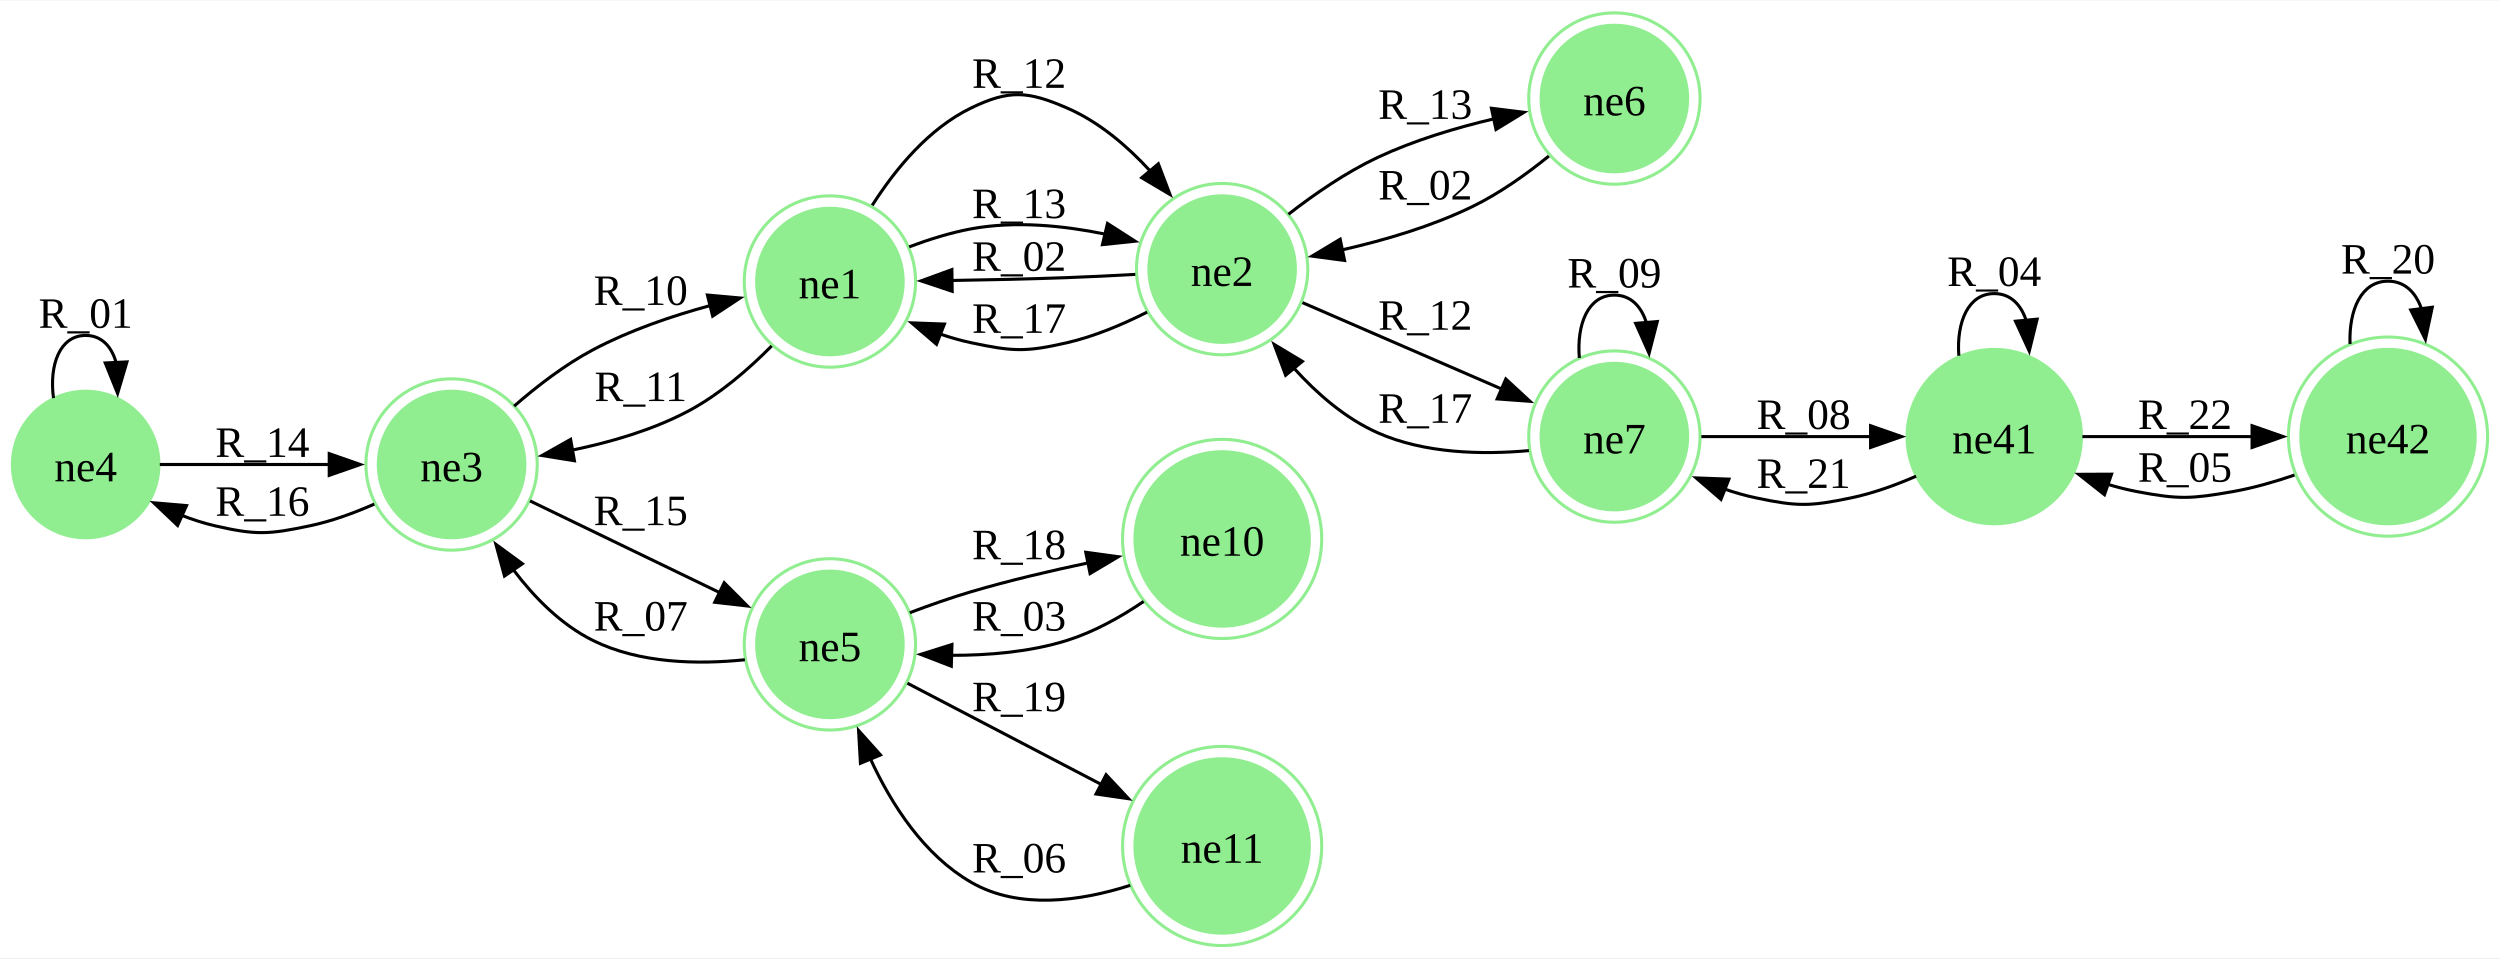
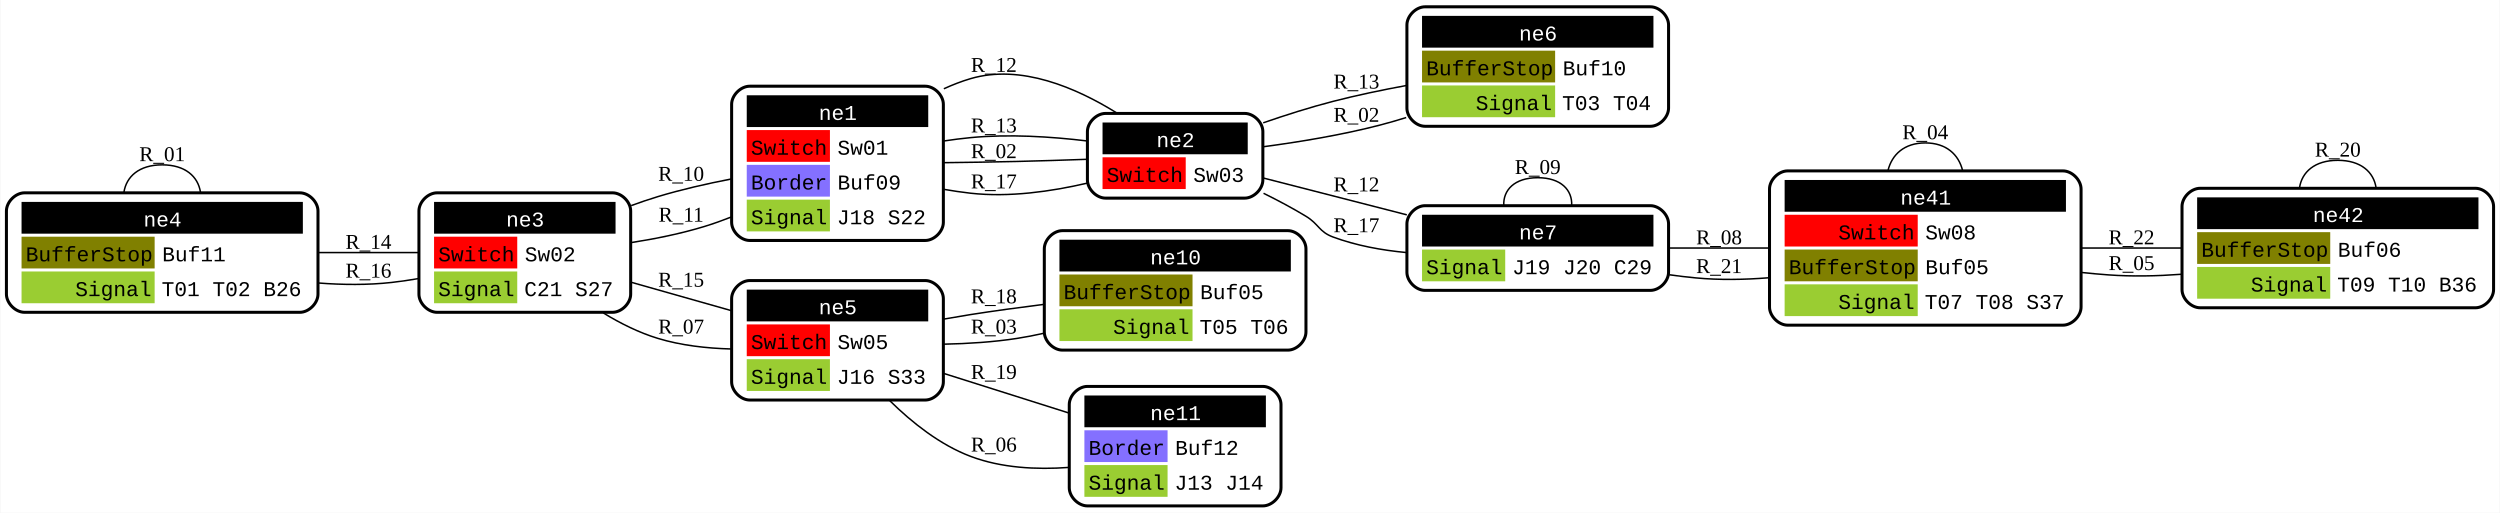
- <svg xmlns="http://www.w3.org/2000/svg" width="806pt" height="309pt" viewBox="0.00 0.00 806.11 308.73">
-   <g id="graph0" class="graph" transform="scale(1 1) rotate(0) translate(4 304.73)">
-     <polygon fill="white" stroke="none" points="-4,4 -4,-304.73 802.11,-304.73 802.11,4 -4,4" />
+ <svg xmlns="http://www.w3.org/2000/svg" width="1653pt" height="339pt" viewBox="0.00 0.00 1652.50 339.00">
+   <g id="graph0" class="graph" transform="scale(1 1) rotate(0) translate(4 335)">
+     <polygon fill="white" stroke="none" points="-4,4 -4,-335 1648.5,-335 1648.5,4 -4,4" />
    <g id="node1" class="node">
-       <ellipse fill="lightgreen" stroke="lightgreen" cx="23.62" cy="-155.11" rx="23.62" ry="23.62" />
-       <text text-anchor="middle" x="23.62" y="-149.69" font-family="Times New Roman,serif" font-size="14.00">ne4</text>
+       <path fill="white" stroke="black" stroke-width="2" d="M12,-128.5C12,-128.5 194,-128.5 194,-128.5 200,-128.5 206,-134.5 206,-140.5 206,-140.5 206,-195.5 206,-195.5 206,-201.5 200,-207.5 194,-207.5 194,-207.5 12,-207.5 12,-207.5 6,-207.5 0,-201.5 0,-195.5 0,-195.5 0,-140.5 0,-140.5 0,-134.5 6,-128.5 12,-128.5" />
+       <polygon fill="white" stroke="none" points="8,-132.5 8,-203.5 198,-203.5 198,-132.5 8,-132.5" />
+       <polygon fill="black" stroke="none" points="10,-180.5 10,-201.5 196,-201.5 196,-180.5 10,-180.5" />
+       <text text-anchor="start" x="90.62" y="-185.2" font-family="Courier New" font-size="14.00" fill="white">ne4</text>
+       <polygon fill="olive" stroke="none" points="10,-157.5 10,-178.5 98,-178.5 98,-157.5 10,-157.5" />
+       <text text-anchor="start" x="12.75" y="-162.2" font-family="Courier New" font-size="14.00">BufferStop</text>
+       <text text-anchor="start" x="103" y="-162.2" font-family="Courier New" font-size="14.00">Buf11</text>
+       <polygon fill="yellowgreen" stroke="none" points="10,-134.5 10,-155.5 98,-155.5 98,-134.5 10,-134.5" />
+       <text text-anchor="start" x="45.5" y="-139.2" font-family="Courier New" font-size="14.00">Signal</text>
+       <text text-anchor="start" x="102.62" y="-139.2" font-family="Courier New" font-size="14.00">T01 T02 B26</text>
    </g>
    <g id="edge1" class="edge">
-       <path fill="none" stroke="black" d="M13.25,-176.52C11.81,-187.2 15.27,-196.73 23.62,-196.73 28.71,-196.73 31.98,-193.19 33.43,-188.01" />
-       <polygon fill="black" stroke="black" points="36.93,-188.19 33.92,-178.04 29.94,-187.85 36.93,-188.19" />
-       <text text-anchor="middle" x="23.62" y="-199.18" font-family="Times New Roman,serif" font-size="14.00">R_01</text>
+       <path fill="none" stroke="black" d="M77.69,-207.85C79.25,-218.2 87.68,-226 103,-226 118.32,-226 126.75,-218.2 128.31,-207.85" />
+       <text text-anchor="middle" x="103" y="-228.45" font-family="Times New Roman,serif" font-size="14.00">R_01</text>
    </g>
    <g id="node10" class="node">
-       <ellipse fill="lightgreen" stroke="lightgreen" cx="141.61" cy="-155.11" rx="23.62" ry="23.62" />
-       <ellipse fill="none" stroke="lightgreen" cx="141.61" cy="-155.11" rx="27.62" ry="27.62" />
-       <text text-anchor="middle" x="141.61" y="-149.69" font-family="Times New Roman,serif" font-size="14.00">ne3</text>
+       <path fill="white" stroke="black" stroke-width="2" d="M284.75,-128.5C284.75,-128.5 400.75,-128.5 400.75,-128.5 406.75,-128.5 412.75,-134.5 412.75,-140.5 412.75,-140.5 412.75,-195.5 412.75,-195.5 412.75,-201.5 406.75,-207.5 400.75,-207.5 400.75,-207.5 284.75,-207.5 284.75,-207.5 278.75,-207.5 272.75,-201.5 272.75,-195.5 272.75,-195.5 272.75,-140.5 272.75,-140.5 272.75,-134.5 278.75,-128.5 284.75,-128.5" />
+       <polygon fill="white" stroke="none" points="280.75,-132.5 280.75,-203.5 404.75,-203.5 404.75,-132.5 280.75,-132.5" />
+       <polygon fill="black" stroke="none" points="282.75,-180.5 282.75,-201.5 402.75,-201.5 402.75,-180.5 282.75,-180.5" />
+       <text text-anchor="start" x="330.38" y="-185.2" font-family="Courier New" font-size="14.00" fill="white">ne3</text>
+       <polygon fill="red" stroke="none" points="282.75,-157.5 282.75,-178.5 337.75,-178.5 337.75,-157.5 282.75,-157.5" />
+       <text text-anchor="start" x="285.5" y="-162.2" font-family="Courier New" font-size="14.00">Switch</text>
+       <text text-anchor="start" x="342.75" y="-162.2" font-family="Courier New" font-size="14.00">Sw02</text>
+       <polygon fill="yellowgreen" stroke="none" points="282.75,-134.5 282.75,-155.5 337.75,-155.5 337.75,-134.5 282.75,-134.5" />
+       <text text-anchor="start" x="285.5" y="-139.2" font-family="Courier New" font-size="14.00">Signal</text>
+       <text text-anchor="start" x="342.38" y="-139.2" font-family="Courier New" font-size="14.00">C21 S27</text>
    </g>
    <g id="edge17" class="edge">
-       <path fill="none" stroke="black" d="M47.53,-155.11C63.13,-155.11 84.15,-155.11 102.27,-155.11" />
-       <polygon fill="black" stroke="black" points="102.16,-158.61 112.16,-155.11 102.16,-151.61 102.16,-158.61" />
-       <text text-anchor="middle" x="80.61" y="-157.56" font-family="Times New Roman,serif" font-size="14.00">R_14</text>
+       <path fill="none" stroke="black" d="M206.21,-168C228.61,-168 251.82,-168 272.56,-168" />
+       <text text-anchor="middle" x="239.38" y="-170.45" font-family="Times New Roman,serif" font-size="14.00">R_14</text>
    </g>
    <g id="node2" class="node">
-       <ellipse fill="lightgreen" stroke="lightgreen" cx="516.55" cy="-273.11" rx="23.62" ry="23.62" />
-       <ellipse fill="none" stroke="lightgreen" cx="516.55" cy="-273.11" rx="27.62" ry="27.62" />
-       <text text-anchor="middle" x="516.55" y="-267.69" font-family="Times New Roman,serif" font-size="14.00">ne6</text>
+       <path fill="white" stroke="black" stroke-width="2" d="M938,-251.5C938,-251.5 1087,-251.5 1087,-251.5 1093,-251.5 1099,-257.5 1099,-263.5 1099,-263.5 1099,-318.5 1099,-318.5 1099,-324.5 1093,-330.5 1087,-330.5 1087,-330.5 938,-330.5 938,-330.5 932,-330.5 926,-324.5 926,-318.5 926,-318.5 926,-263.5 926,-263.5 926,-257.5 932,-251.5 938,-251.5" />
+       <polygon fill="white" stroke="none" points="934,-255.5 934,-326.5 1091,-326.5 1091,-255.5 934,-255.5" />
+       <polygon fill="black" stroke="none" points="936,-303.5 936,-324.5 1089,-324.5 1089,-303.5 936,-303.5" />
+       <text text-anchor="start" x="1000.12" y="-308.2" font-family="Courier New" font-size="14.00" fill="white">ne6</text>
+       <polygon fill="olive" stroke="none" points="936,-280.5 936,-301.5 1024,-301.5 1024,-280.5 936,-280.5" />
+       <text text-anchor="start" x="938.75" y="-285.2" font-family="Courier New" font-size="14.00">BufferStop</text>
+       <text text-anchor="start" x="1029" y="-285.2" font-family="Courier New" font-size="14.00">Buf10</text>
+       <polygon fill="yellowgreen" stroke="none" points="936,-257.5 936,-278.5 1024,-278.5 1024,-257.5 936,-257.5" />
+       <text text-anchor="start" x="971.5" y="-262.2" font-family="Courier New" font-size="14.00">Signal</text>
+       <text text-anchor="start" x="1028.62" y="-262.2" font-family="Courier New" font-size="14.00">T03 T04</text>
    </g>
    <g id="node3" class="node">
-       <ellipse fill="lightgreen" stroke="lightgreen" cx="390.07" cy="-218.11" rx="23.62" ry="23.62" />
-       <ellipse fill="none" stroke="lightgreen" cx="390.07" cy="-218.11" rx="27.62" ry="27.62" />
-       <text text-anchor="middle" x="390.07" y="-212.69" font-family="Times New Roman,serif" font-size="14.00">ne2</text>
+       <path fill="white" stroke="black" stroke-width="2" d="M726.75,-204C726.75,-204 818.75,-204 818.75,-204 824.75,-204 830.75,-210 830.75,-216 830.75,-216 830.75,-248 830.75,-248 830.75,-254 824.75,-260 818.75,-260 818.75,-260 726.75,-260 726.75,-260 720.75,-260 714.75,-254 714.75,-248 714.75,-248 714.75,-216 714.75,-216 714.75,-210 720.75,-204 726.75,-204" />
+       <polygon fill="white" stroke="none" points="722.75,-208 722.75,-256 822.75,-256 822.75,-208 722.75,-208" />
+       <polygon fill="black" stroke="none" points="724.75,-233 724.75,-254 820.75,-254 820.75,-233 724.75,-233" />
+       <text text-anchor="start" x="760.38" y="-237.7" font-family="Courier New" font-size="14.00" fill="white">ne2</text>
+       <polygon fill="red" stroke="none" points="724.75,-210 724.75,-231 779.75,-231 779.75,-210 724.75,-210" />
+       <text text-anchor="start" x="727.5" y="-214.7" font-family="Courier New" font-size="14.00">Switch</text>
+       <text text-anchor="start" x="784.75" y="-214.7" font-family="Courier New" font-size="14.00">Sw03</text>
    </g>
    <g id="edge2" class="edge">
-       <path fill="none" stroke="black" d="M495.42,-254.57C488.14,-248.67 479.58,-242.59 470.93,-238.36 457.79,-231.93 442.39,-227.4 428.64,-224.29" />
-       <polygon fill="black" stroke="black" points="429.55,-220.9 419.04,-222.3 428.13,-227.75 429.55,-220.9" />
-       <text text-anchor="middle" x="455.56" y="-240.56" font-family="Times New Roman,serif" font-size="14.00">R_02</text>
+       <path fill="none" stroke="black" d="M925.53,-257.28C919.64,-255.45 913.76,-253.74 908,-252.25 883.13,-245.79 855.1,-241.17 831.11,-237.98" />
+       <text text-anchor="middle" x="892.62" y="-254.45" font-family="Times New Roman,serif" font-size="14.00">R_02</text>
    </g>
    <g id="edge16" class="edge">
-       <path fill="none" stroke="black" d="M411.45,-235.79C419.88,-242.35 430.05,-249.34 440.18,-254.11 451.96,-259.65 465.57,-263.72 477.95,-266.63" />
-       <polygon fill="black" stroke="black" points="476.9,-269.98 487.41,-268.67 478.37,-263.14 476.9,-269.98" />
-       <text text-anchor="middle" x="455.56" y="-266.56" font-family="Times New Roman,serif" font-size="14.00">R_13</text>
+       <path fill="none" stroke="black" d="M830.99,-253.8C845.9,-258.95 862.05,-264.08 877.25,-268 892.82,-272.01 909.59,-275.52 925.83,-278.5" />
+       <text text-anchor="middle" x="892.62" y="-276.45" font-family="Times New Roman,serif" font-size="14.00">R_13</text>
    </g>
    <g id="node4" class="node">
-       <ellipse fill="lightgreen" stroke="lightgreen" cx="263.6" cy="-214.11" rx="23.62" ry="23.62" />
-       <ellipse fill="none" stroke="lightgreen" cx="263.6" cy="-214.11" rx="27.62" ry="27.62" />
-       <text text-anchor="middle" x="263.6" y="-208.69" font-family="Times New Roman,serif" font-size="14.00">ne1</text>
+       <path fill="white" stroke="black" stroke-width="2" d="M491.5,-176C491.5,-176 607.5,-176 607.5,-176 613.5,-176 619.5,-182 619.5,-188 619.5,-188 619.5,-266 619.5,-266 619.5,-272 613.5,-278 607.5,-278 607.5,-278 491.5,-278 491.5,-278 485.5,-278 479.5,-272 479.5,-266 479.5,-266 479.5,-188 479.5,-188 479.5,-182 485.5,-176 491.5,-176" />
+       <polygon fill="white" stroke="none" points="487.5,-180 487.5,-274 611.5,-274 611.5,-180 487.5,-180" />
+       <polygon fill="black" stroke="none" points="489.5,-251 489.5,-272 609.5,-272 609.5,-251 489.5,-251" />
+       <text text-anchor="start" x="537.12" y="-255.7" font-family="Courier New" font-size="14.00" fill="white">ne1</text>
+       <polygon fill="red" stroke="none" points="489.5,-228 489.5,-249 544.5,-249 544.5,-228 489.5,-228" />
+       <text text-anchor="start" x="492.25" y="-232.7" font-family="Courier New" font-size="14.00">Switch</text>
+       <text text-anchor="start" x="549.5" y="-232.7" font-family="Courier New" font-size="14.00">Sw01</text>
+       <polygon fill="#8470ff" stroke="none" points="489.5,-205 489.5,-226 544.5,-226 544.5,-205 489.5,-205" />
+       <text text-anchor="start" x="492.25" y="-209.7" font-family="Courier New" font-size="14.00">Border</text>
+       <text text-anchor="start" x="549.5" y="-209.7" font-family="Courier New" font-size="14.00">Buf09</text>
+       <polygon fill="yellowgreen" stroke="none" points="489.5,-182 489.5,-203 544.5,-203 544.5,-182 489.5,-182" />
+       <text text-anchor="start" x="492.25" y="-186.7" font-family="Courier New" font-size="14.00">Signal</text>
+       <text text-anchor="start" x="549.12" y="-186.7" font-family="Courier New" font-size="14.00">J18 S22</text>
    </g>
    <g id="edge3" class="edge">
-       <path fill="none" stroke="black" d="M362.07,-216.41C354.88,-216.01 347.13,-215.62 339.96,-215.36 327.9,-214.92 314.74,-214.64 302.85,-214.45" />
-       <polygon fill="black" stroke="black" points="303.02,-210.96 292.98,-214.32 302.93,-217.95 303.02,-210.96" />
-       <text text-anchor="middle" x="324.59" y="-217.56" font-family="Times New Roman,serif" font-size="14.00">R_02</text>
+       <path fill="none" stroke="black" d="M714.27,-229.66C699.29,-229.12 683.17,-228.6 668.25,-228.25 652.61,-227.88 635.81,-227.62 619.93,-227.44" />
+       <text text-anchor="middle" x="652.88" y="-230.45" font-family="Times New Roman,serif" font-size="14.00">R_02</text>
    </g>
    <g id="edge21" class="edge">
-       <path fill="none" stroke="black" d="M365.89,-204.25C357.95,-200.24 348.83,-196.39 339.96,-194.36 326.64,-191.31 322.59,-191.53 309.21,-194.36 305.84,-195.07 302.42,-196.06 299.04,-197.21" />
-       <polygon fill="black" stroke="black" points="297.97,-193.87 289.94,-200.78 300.52,-200.39 297.97,-193.87" />
-       <text text-anchor="middle" x="324.59" y="-197.56" font-family="Times New Roman,serif" font-size="14.00">R_17</text>
+       <path fill="none" stroke="black" d="M714.53,-213.89C690.8,-208.36 662.94,-204.4 637.5,-207.25 631.65,-207.91 625.62,-208.8 619.59,-209.85" />
+       <text text-anchor="middle" x="652.88" y="-210.45" font-family="Times New Roman,serif" font-size="14.00">R_17</text>
    </g>
    <g id="node11" class="node">
-       <ellipse fill="lightgreen" stroke="lightgreen" cx="516.55" cy="-164.11" rx="23.62" ry="23.62" />
-       <ellipse fill="none" stroke="lightgreen" cx="516.55" cy="-164.11" rx="27.62" ry="27.62" />
-       <text text-anchor="middle" x="516.55" y="-158.69" font-family="Times New Roman,serif" font-size="14.00">ne7</text>
+       <path fill="white" stroke="black" stroke-width="2" d="M938,-143C938,-143 1087,-143 1087,-143 1093,-143 1099,-149 1099,-155 1099,-155 1099,-187 1099,-187 1099,-193 1093,-199 1087,-199 1087,-199 938,-199 938,-199 932,-199 926,-193 926,-187 926,-187 926,-155 926,-155 926,-149 932,-143 938,-143" />
+       <polygon fill="white" stroke="none" points="934,-147 934,-195 1091,-195 1091,-147 934,-147" />
+       <polygon fill="black" stroke="none" points="936,-172 936,-193 1089,-193 1089,-172 936,-172" />
+       <text text-anchor="start" x="1000.12" y="-176.7" font-family="Courier New" font-size="14.00" fill="white">ne7</text>
+       <polygon fill="yellowgreen" stroke="none" points="936,-149 936,-170 991,-170 991,-149 936,-149" />
+       <text text-anchor="start" x="938.75" y="-153.7" font-family="Courier New" font-size="14.00">Signal</text>
+       <text text-anchor="start" x="995.62" y="-153.7" font-family="Courier New" font-size="14.00">J19 J20 C29</text>
    </g>
    <g id="edge14" class="edge">
-       <path fill="none" stroke="black" d="M415.97,-207.31C434.37,-199.33 459.69,-188.35 480.19,-179.45" />
-       <polygon fill="black" stroke="black" points="481.54,-182.68 489.32,-175.49 478.75,-176.26 481.54,-182.68" />
-       <text text-anchor="middle" x="455.56" y="-198.56" font-family="Times New Roman,serif" font-size="14.00">R_12</text>
+       <path fill="none" stroke="black" d="M831,-217.31C859.44,-210.01 894.39,-201.05 925.93,-192.95" />
+       <text text-anchor="middle" x="892.62" y="-208.45" font-family="Times New Roman,serif" font-size="14.00">R_12</text>
    </g>
    <g id="edge13" class="edge">
-       <path fill="none" stroke="black" d="M277.24,-238.67C284.78,-250.5 295.55,-263.53 309.21,-270.11 321.53,-276.04 327.41,-275.52 339.96,-270.11 350.29,-265.66 359.46,-257.85 366.99,-249.62" />
-       <polygon fill="black" stroke="black" points="369.5,-252.07 373.26,-242.17 364.14,-247.57 369.5,-252.07" />
-       <text text-anchor="middle" x="324.59" y="-276.56" font-family="Times New Roman,serif" font-size="14.00">R_12</text>
+       <path fill="none" stroke="black" d="M619.83,-276.3C625.63,-278.96 631.55,-281.25 637.5,-283 670.75,-292.78 707.47,-276.9 734.09,-260.35" />
+       <text text-anchor="middle" x="652.88" y="-287.45" font-family="Times New Roman,serif" font-size="14.00">R_12</text>
    </g>
    <g id="edge15" class="edge">
-       <path fill="none" stroke="black" d="M289.15,-225.29C295.55,-227.69 302.53,-229.88 309.21,-231.11 323.35,-233.71 338.95,-232.16 352.58,-229.35" />
-       <polygon fill="black" stroke="black" points="353.1,-232.83 362.02,-227.11 351.48,-226.01 353.1,-232.83" />
-       <text text-anchor="middle" x="324.59" y="-234.56" font-family="Times New Roman,serif" font-size="14.00">R_13</text>
+       <path fill="none" stroke="black" d="M619.65,-241.76C625.67,-242.67 631.68,-243.44 637.5,-244 662.77,-246.45 690.74,-244.66 714.57,-241.8" />
+       <text text-anchor="middle" x="652.88" y="-247.45" font-family="Times New Roman,serif" font-size="14.00">R_13</text>
    </g>
    <g id="edge12" class="edge">
-       <path fill="none" stroke="black" d="M244.82,-193.34C237.26,-185.7 227.91,-177.64 217.98,-172.36 206.45,-166.23 192.81,-162.27 180.32,-159.72" />
-       <polygon fill="black" stroke="black" points="181.22,-156.32 170.76,-158.01 179.99,-163.21 181.22,-156.32" />
-       <text text-anchor="middle" x="202.6" y="-175.56" font-family="Times New Roman,serif" font-size="14.00">R_11</text>
+       <path fill="none" stroke="black" d="M479.44,-191.59C473.46,-189.22 467.43,-187.06 461.5,-185.25 446.09,-180.54 429.14,-177.1 413.01,-174.59" />
+       <text text-anchor="middle" x="446.12" y="-188.45" font-family="Times New Roman,serif" font-size="14.00">R_11</text>
    </g>
    <g id="node5" class="node">
-       <ellipse fill="lightgreen" stroke="lightgreen" cx="390.07" cy="-131.11" rx="28.11" ry="28.11" />
-       <ellipse fill="none" stroke="lightgreen" cx="390.07" cy="-131.11" rx="32.11" ry="32.11" />
-       <text text-anchor="middle" x="390.07" y="-125.69" font-family="Times New Roman,serif" font-size="14.00">ne10</text>
+       <path fill="white" stroke="black" stroke-width="2" d="M698.25,-103.5C698.25,-103.5 847.25,-103.5 847.25,-103.5 853.25,-103.5 859.25,-109.5 859.25,-115.5 859.25,-115.5 859.25,-170.5 859.25,-170.5 859.25,-176.5 853.25,-182.5 847.25,-182.5 847.25,-182.5 698.25,-182.5 698.25,-182.5 692.25,-182.5 686.25,-176.5 686.25,-170.5 686.25,-170.5 686.25,-115.5 686.25,-115.5 686.25,-109.5 692.25,-103.5 698.25,-103.5" />
+       <polygon fill="white" stroke="none" points="694.25,-107.5 694.25,-178.5 851.25,-178.5 851.25,-107.5 694.25,-107.5" />
+       <polygon fill="black" stroke="none" points="696.25,-155.5 696.25,-176.5 849.25,-176.5 849.25,-155.5 696.25,-155.5" />
+       <text text-anchor="start" x="756.25" y="-160.2" font-family="Courier New" font-size="14.00" fill="white">ne10</text>
+       <polygon fill="olive" stroke="none" points="696.25,-132.5 696.25,-153.5 784.25,-153.5 784.25,-132.5 696.25,-132.5" />
+       <text text-anchor="start" x="699" y="-137.2" font-family="Courier New" font-size="14.00">BufferStop</text>
+       <text text-anchor="start" x="789.25" y="-137.2" font-family="Courier New" font-size="14.00">Buf05</text>
+       <polygon fill="yellowgreen" stroke="none" points="696.25,-109.5 696.25,-130.5 784.25,-130.5 784.25,-109.5 696.25,-109.5" />
+       <text text-anchor="start" x="731.75" y="-114.2" font-family="Courier New" font-size="14.00">Signal</text>
+       <text text-anchor="start" x="788.88" y="-114.2" font-family="Courier New" font-size="14.00">T05 T06</text>
    </g>
    <g id="node6" class="node">
-       <ellipse fill="lightgreen" stroke="lightgreen" cx="263.6" cy="-97.11" rx="23.62" ry="23.62" />
-       <ellipse fill="none" stroke="lightgreen" cx="263.6" cy="-97.11" rx="27.62" ry="27.62" />
-       <text text-anchor="middle" x="263.6" y="-91.69" font-family="Times New Roman,serif" font-size="14.00">ne5</text>
+       <path fill="white" stroke="black" stroke-width="2" d="M491.5,-70.5C491.5,-70.5 607.5,-70.5 607.5,-70.5 613.5,-70.5 619.5,-76.5 619.5,-82.5 619.5,-82.5 619.5,-137.5 619.5,-137.5 619.5,-143.5 613.5,-149.5 607.5,-149.5 607.5,-149.5 491.5,-149.5 491.5,-149.5 485.5,-149.5 479.5,-143.5 479.5,-137.5 479.5,-137.5 479.5,-82.5 479.5,-82.5 479.5,-76.5 485.5,-70.5 491.5,-70.5" />
+       <polygon fill="white" stroke="none" points="487.5,-74.5 487.5,-145.5 611.5,-145.5 611.5,-74.5 487.5,-74.5" />
+       <polygon fill="black" stroke="none" points="489.5,-122.5 489.5,-143.5 609.5,-143.5 609.5,-122.5 489.5,-122.5" />
+       <text text-anchor="start" x="537.12" y="-127.2" font-family="Courier New" font-size="14.00" fill="white">ne5</text>
+       <polygon fill="red" stroke="none" points="489.5,-99.5 489.5,-120.5 544.5,-120.5 544.5,-99.5 489.5,-99.5" />
+       <text text-anchor="start" x="492.25" y="-104.2" font-family="Courier New" font-size="14.00">Switch</text>
+       <text text-anchor="start" x="549.5" y="-104.2" font-family="Courier New" font-size="14.00">Sw05</text>
+       <polygon fill="yellowgreen" stroke="none" points="489.5,-76.5 489.5,-97.5 544.5,-97.5 544.5,-76.5 489.5,-76.5" />
+       <text text-anchor="start" x="492.25" y="-81.2" font-family="Courier New" font-size="14.00">Signal</text>
+       <text text-anchor="start" x="549.12" y="-81.2" font-family="Courier New" font-size="14.00">J16 S33</text>
    </g>
    <g id="edge4" class="edge">
-       <path fill="none" stroke="black" d="M364.76,-110.95C357.26,-105.86 348.67,-101.08 339.96,-98.36 328.13,-94.67 314.73,-93.54 302.55,-93.58" />
-       <polygon fill="black" stroke="black" points="302.74,-90.07 292.85,-93.88 302.95,-97.07 302.74,-90.07" />
-       <text text-anchor="middle" x="324.59" y="-101.56" font-family="Times New Roman,serif" font-size="14.00">R_03</text>
+       <path fill="none" stroke="black" d="M685.78,-114.61C679.89,-113.29 674.01,-112.14 668.25,-111.25 652.69,-108.83 635.84,-107.76 619.88,-107.43" />
+       <text text-anchor="middle" x="652.88" y="-114.45" font-family="Times New Roman,serif" font-size="14.00">R_03</text>
    </g>
    <g id="edge22" class="edge">
-       <path fill="none" stroke="black" d="M289.38,-107.33C295.77,-109.75 302.7,-112.19 309.21,-114.11 321.39,-117.7 334.83,-120.86 347.15,-123.45" />
-       <polygon fill="black" stroke="black" points="346.1,-126.81 356.6,-125.37 347.49,-119.95 346.1,-126.81" />
-       <text text-anchor="middle" x="324.59" y="-124.56" font-family="Times New Roman,serif" font-size="14.00">R_18</text>
+       <path fill="none" stroke="black" d="M619.75,-124.01C625.74,-125.08 631.72,-126.09 637.5,-127 653.15,-129.46 669.88,-131.73 686.04,-133.75" />
+       <text text-anchor="middle" x="652.88" y="-134.45" font-family="Times New Roman,serif" font-size="14.00">R_18</text>
    </g>
    <g id="node9" class="node">
-       <ellipse fill="lightgreen" stroke="lightgreen" cx="390.07" cy="-32.11" rx="28.11" ry="28.11" />
-       <ellipse fill="none" stroke="lightgreen" cx="390.07" cy="-32.11" rx="32.11" ry="32.11" />
-       <text text-anchor="middle" x="390.07" y="-26.69" font-family="Times New Roman,serif" font-size="14.00">ne11</text>
+       <path fill="white" stroke="black" stroke-width="2" d="M714.75,-0.5C714.75,-0.5 830.75,-0.5 830.75,-0.5 836.75,-0.5 842.75,-6.5 842.75,-12.5 842.75,-12.5 842.75,-67.5 842.75,-67.5 842.75,-73.5 836.75,-79.5 830.75,-79.5 830.75,-79.5 714.75,-79.5 714.75,-79.5 708.75,-79.5 702.75,-73.5 702.75,-67.5 702.75,-67.5 702.75,-12.5 702.75,-12.5 702.75,-6.5 708.75,-0.5 714.75,-0.5" />
+       <polygon fill="white" stroke="none" points="710.75,-4.5 710.75,-75.5 834.75,-75.5 834.75,-4.5 710.75,-4.5" />
+       <polygon fill="black" stroke="none" points="712.75,-52.5 712.75,-73.5 832.75,-73.5 832.75,-52.5 712.75,-52.5" />
+       <text text-anchor="start" x="756.25" y="-57.2" font-family="Courier New" font-size="14.00" fill="white">ne11</text>
+       <polygon fill="#8470ff" stroke="none" points="712.75,-29.5 712.75,-50.5 767.75,-50.5 767.75,-29.5 712.75,-29.5" />
+       <text text-anchor="start" x="715.5" y="-34.2" font-family="Courier New" font-size="14.00">Border</text>
+       <text text-anchor="start" x="772.75" y="-34.2" font-family="Courier New" font-size="14.00">Buf12</text>
+       <polygon fill="yellowgreen" stroke="none" points="712.75,-6.5 712.75,-27.5 767.75,-27.5 767.75,-6.5 712.75,-6.5" />
+       <text text-anchor="start" x="715.5" y="-11.2" font-family="Courier New" font-size="14.00">Signal</text>
+       <text text-anchor="start" x="772.38" y="-11.2" font-family="Courier New" font-size="14.00">J13 J14</text>
    </g>
    <g id="edge23" class="edge">
-       <path fill="none" stroke="black" d="M288.6,-84.58C306.28,-75.34 330.7,-62.59 351.03,-51.98" />
-       <polygon fill="black" stroke="black" points="352.65,-55.08 359.89,-47.35 349.41,-48.87 352.65,-55.08" />
-       <text text-anchor="middle" x="324.59" y="-75.56" font-family="Times New Roman,serif" font-size="14.00">R_19</text>
+       <path fill="none" stroke="black" d="M619.9,-88.04C646.26,-79.7 676.26,-70.21 702.6,-61.88" />
+       <text text-anchor="middle" x="652.88" y="-84.45" font-family="Times New Roman,serif" font-size="14.00">R_19</text>
    </g>
    <g id="edge8" class="edge">
-       <path fill="none" stroke="black" d="M236.17,-92.15C221.07,-90.6 202.23,-90.92 187.23,-98.36 176.98,-103.44 168.36,-112.12 161.52,-121.18" />
-       <polygon fill="black" stroke="black" points="158.67,-119.15 155.9,-129.37 164.44,-123.11 158.67,-119.15" />
-       <text text-anchor="middle" x="202.6" y="-101.56" font-family="Times New Roman,serif" font-size="14.00">R_07</text>
+       <path fill="none" stroke="black" d="M479.02,-104.26C462.9,-104.7 446.01,-106.62 430.75,-111.25 418.32,-115.02 406.01,-121.15 394.72,-128.03" />
+       <text text-anchor="middle" x="446.12" y="-114.45" font-family="Times New Roman,serif" font-size="14.00">R_07</text>
    </g>
    <g id="node7" class="node">
-       <ellipse fill="lightgreen" stroke="lightgreen" cx="639.03" cy="-164.11" rx="28.11" ry="28.11" />
-       <text text-anchor="middle" x="639.03" y="-158.69" font-family="Times New Roman,serif" font-size="14.00">ne41</text>
+       <path fill="white" stroke="black" stroke-width="2" d="M1177.75,-120C1177.75,-120 1359.75,-120 1359.75,-120 1365.75,-120 1371.75,-126 1371.75,-132 1371.75,-132 1371.75,-210 1371.75,-210 1371.75,-216 1365.75,-222 1359.75,-222 1359.75,-222 1177.75,-222 1177.75,-222 1171.75,-222 1165.75,-216 1165.75,-210 1165.75,-210 1165.75,-132 1165.75,-132 1165.75,-126 1171.75,-120 1177.75,-120" />
+       <polygon fill="white" stroke="none" points="1173.75,-124 1173.75,-218 1363.75,-218 1363.75,-124 1173.75,-124" />
+       <polygon fill="black" stroke="none" points="1175.75,-195 1175.75,-216 1361.75,-216 1361.75,-195 1175.75,-195" />
+       <text text-anchor="start" x="1252.25" y="-199.7" font-family="Courier New" font-size="14.00" fill="white">ne41</text>
+       <polygon fill="red" stroke="none" points="1175.75,-172 1175.75,-193 1263.75,-193 1263.75,-172 1175.75,-172" />
+       <text text-anchor="start" x="1211.25" y="-176.7" font-family="Courier New" font-size="14.00">Switch</text>
+       <text text-anchor="start" x="1268.75" y="-176.7" font-family="Courier New" font-size="14.00">Sw08</text>
+       <polygon fill="olive" stroke="none" points="1175.75,-149 1175.75,-170 1263.75,-170 1263.75,-149 1175.75,-149" />
+       <text text-anchor="start" x="1178.5" y="-153.7" font-family="Courier New" font-size="14.00">BufferStop</text>
+       <text text-anchor="start" x="1268.75" y="-153.7" font-family="Courier New" font-size="14.00">Buf05</text>
+       <polygon fill="yellowgreen" stroke="none" points="1175.75,-126 1175.75,-147 1263.75,-147 1263.75,-126 1175.75,-126" />
+       <text text-anchor="start" x="1211.25" y="-130.7" font-family="Courier New" font-size="14.00">Signal</text>
+       <text text-anchor="start" x="1268.38" y="-130.7" font-family="Courier New" font-size="14.00">T07 T08 S37</text>
    </g>
    <g id="edge5" class="edge">
-       <path fill="none" stroke="black" d="M627.61,-190.18C626.82,-201.03 630.63,-210.22 639.03,-210.22 644.29,-210.22 647.75,-206.63 649.41,-201.29" />
-       <polygon fill="black" stroke="black" points="652.86,-201.97 650.32,-191.69 645.89,-201.31 652.86,-201.97" />
-       <text text-anchor="middle" x="639.03" y="-212.67" font-family="Times New Roman,serif" font-size="14.00">R_04</text>
+       <path fill="none" stroke="black" d="M1244.08,-222.22C1246.68,-232.85 1254.9,-240.5 1268.75,-240.5 1282.6,-240.5 1290.82,-232.85 1293.42,-222.22" />
+       <text text-anchor="middle" x="1268.75" y="-242.95" font-family="Times New Roman,serif" font-size="14.00">R_04</text>
    </g>
    <g id="node8" class="node">
-       <ellipse fill="lightgreen" stroke="lightgreen" cx="766" cy="-164.11" rx="28.11" ry="28.11" />
-       <ellipse fill="none" stroke="lightgreen" cx="766" cy="-164.11" rx="32.11" ry="32.11" />
-       <text text-anchor="middle" x="766" y="-158.69" font-family="Times New Roman,serif" font-size="14.00">ne42</text>
+       <path fill="white" stroke="black" stroke-width="2" d="M1450.5,-131.5C1450.5,-131.5 1632.5,-131.5 1632.5,-131.5 1638.5,-131.5 1644.5,-137.5 1644.5,-143.5 1644.5,-143.5 1644.5,-198.5 1644.5,-198.5 1644.5,-204.5 1638.5,-210.5 1632.5,-210.5 1632.5,-210.5 1450.5,-210.5 1450.5,-210.5 1444.5,-210.5 1438.5,-204.5 1438.5,-198.5 1438.5,-198.5 1438.5,-143.5 1438.5,-143.5 1438.5,-137.5 1444.5,-131.5 1450.5,-131.5" />
+       <polygon fill="white" stroke="none" points="1446.5,-135.5 1446.5,-206.5 1636.5,-206.5 1636.5,-135.5 1446.5,-135.5" />
+       <polygon fill="black" stroke="none" points="1448.5,-183.5 1448.5,-204.5 1634.5,-204.5 1634.5,-183.5 1448.5,-183.5" />
+       <text text-anchor="start" x="1525" y="-188.2" font-family="Courier New" font-size="14.00" fill="white">ne42</text>
+       <polygon fill="olive" stroke="none" points="1448.5,-160.5 1448.5,-181.5 1536.5,-181.5 1536.5,-160.5 1448.5,-160.5" />
+       <text text-anchor="start" x="1451.25" y="-165.2" font-family="Courier New" font-size="14.00">BufferStop</text>
+       <text text-anchor="start" x="1541.5" y="-165.2" font-family="Courier New" font-size="14.00">Buf06</text>
+       <polygon fill="yellowgreen" stroke="none" points="1448.5,-137.5 1448.5,-158.5 1536.5,-158.5 1536.5,-137.5 1448.5,-137.5" />
+       <text text-anchor="start" x="1484" y="-142.2" font-family="Courier New" font-size="14.00">Signal</text>
+       <text text-anchor="start" x="1541.12" y="-142.2" font-family="Courier New" font-size="14.00">T09 T10 B36</text>
    </g>
    <g id="edge26" class="edge">
-       <path fill="none" stroke="black" d="M667.46,-164.11C683.49,-164.11 704.07,-164.11 722.2,-164.11" />
-       <polygon fill="black" stroke="black" points="722.17,-167.61 732.17,-164.11 722.17,-160.61 722.17,-167.61" />
-       <text text-anchor="middle" x="700.52" y="-166.56" font-family="Times New Roman,serif" font-size="14.00">R_22</text>
+       <path fill="none" stroke="black" d="M1372.11,-171C1393.82,-171 1416.74,-171 1438.45,-171" />
+       <text text-anchor="middle" x="1405.12" y="-173.45" font-family="Times New Roman,serif" font-size="14.00">R_22</text>
    </g>
    <g id="edge25" class="edge">
-       <path fill="none" stroke="black" d="M613.83,-151.34C607.23,-148.46 599.95,-145.83 592.92,-144.36 579.55,-141.56 575.54,-141.53 562.17,-144.36 558.8,-145.07 555.37,-146.06 551.99,-147.21" />
-       <polygon fill="black" stroke="black" points="550.92,-143.87 542.89,-150.78 553.48,-150.39 550.92,-143.87" />
-       <text text-anchor="middle" x="577.55" y="-147.56" font-family="Times New Roman,serif" font-size="14.00">R_21</text>
+       <path fill="none" stroke="black" d="M1165.28,-151.34C1149.15,-150.05 1132.64,-149.77 1117,-151.25 1111.26,-151.79 1105.37,-152.5 1099.45,-153.32" />
+       <text text-anchor="middle" x="1132.38" y="-154.45" font-family="Times New Roman,serif" font-size="14.00">R_21</text>
    </g>
    <g id="edge6" class="edge">
-       <path fill="none" stroke="black" d="M735.85,-151.71C729.39,-149.49 722.5,-147.52 715.89,-146.36 702.43,-144 698.57,-143.81 685.14,-146.36 681.97,-146.96 678.72,-147.78 675.51,-148.75" />
-       <polygon fill="black" stroke="black" points="674.57,-145.37 666.26,-151.94 676.85,-151.99 674.57,-145.37" />
-       <text text-anchor="middle" x="700.52" y="-149.56" font-family="Times New Roman,serif" font-size="14.00">R_05</text>
+       <path fill="none" stroke="black" d="M1438.03,-153.65C1421.9,-152.44 1405.39,-152.1 1389.75,-153.25 1383.97,-153.67 1378.05,-154.21 1372.09,-154.84" />
+       <text text-anchor="middle" x="1405.12" y="-156.45" font-family="Times New Roman,serif" font-size="14.00">R_05</text>
    </g>
    <g id="edge24" class="edge">
-       <path fill="none" stroke="black" d="M753.75,-193.95C753.35,-205.07 757.43,-214.22 766,-214.22 771.36,-214.22 774.96,-210.64 776.81,-205.25" />
-       <polygon fill="black" stroke="black" points="780.27,-205.81 778.06,-195.45 773.33,-204.93 780.27,-205.81" />
-       <text text-anchor="middle" x="766" y="-216.67" font-family="Times New Roman,serif" font-size="14.00">R_20</text>
+       <path fill="none" stroke="black" d="M1516.19,-210.85C1517.75,-221.2 1526.18,-229 1541.5,-229 1556.82,-229 1565.25,-221.2 1566.81,-210.85" />
+       <text text-anchor="middle" x="1541.5" y="-231.45" font-family="Times New Roman,serif" font-size="14.00">R_20</text>
    </g>
    <g id="edge7" class="edge">
-       <path fill="none" stroke="black" d="M360.43,-19.41C344.42,-14.31 324.64,-11.48 309.21,-20.36 294.02,-29.1 283.52,-45.23 276.54,-60.45" />
-       <polygon fill="black" stroke="black" points="273.45,-58.77 272.84,-69.35 279.91,-61.46 273.45,-58.77" />
-       <text text-anchor="middle" x="324.59" y="-23.56" font-family="Times New Roman,serif" font-size="14.00">R_06</text>
+       <path fill="none" stroke="black" d="M702.47,-25.94C681.07,-24.37 657.8,-25.58 637.5,-33.25 617.34,-40.87 598.83,-55.53 584.12,-70.01" />
+       <text text-anchor="middle" x="652.88" y="-36.45" font-family="Times New Roman,serif" font-size="14.00">R_06</text>
    </g>
    <g id="edge19" class="edge">
-       <path fill="none" stroke="black" d="M116.68,-142.34C110.15,-139.46 102.95,-136.83 95.99,-135.36 82.62,-132.53 78.56,-132.29 65.24,-135.36 61.65,-136.19 58,-137.38 54.45,-138.77" />
-       <polygon fill="black" stroke="black" points="53.26,-135.46 45.58,-142.76 56.14,-141.85 53.26,-135.46" />
-       <text text-anchor="middle" x="80.61" y="-138.56" font-family="Times New Roman,serif" font-size="14.00">R_16</text>
+       <path fill="none" stroke="black" d="M272.66,-150.85C266.63,-149.8 260.6,-148.91 254.75,-148.25 239.01,-146.49 222.37,-146.63 206.11,-147.89" />
+       <text text-anchor="middle" x="239.38" y="-151.45" font-family="Times New Roman,serif" font-size="14.00">R_16</text>
    </g>
    <g id="edge11" class="edge">
-       <path fill="none" stroke="black" d="M161.78,-173.94C169.24,-180.44 178.16,-187.3 187.23,-192.11 198.93,-198.33 212.62,-202.99 225.09,-206.39" />
-       <polygon fill="black" stroke="black" points="224.1,-209.75 234.65,-208.8 225.8,-202.96 224.1,-209.75" />
-       <text text-anchor="middle" x="202.6" y="-206.56" font-family="Times New Roman,serif" font-size="14.00">R_10</text>
+       <path fill="none" stroke="black" d="M413.06,-199.05C418.99,-201.22 424.94,-203.24 430.75,-205 446.18,-209.66 463.06,-213.52 479.09,-216.63" />
+       <text text-anchor="middle" x="446.12" y="-215.45" font-family="Times New Roman,serif" font-size="14.00">R_10</text>
    </g>
    <g id="edge18" class="edge">
-       <path fill="none" stroke="black" d="M166.89,-143.37C184.45,-134.88 208.44,-123.29 228,-113.83" />
-       <polygon fill="black" stroke="black" points="229.51,-116.99 236.99,-109.49 226.46,-110.69 229.51,-116.99" />
-       <text text-anchor="middle" x="202.6" y="-135.56" font-family="Times New Roman,serif" font-size="14.00">R_15</text>
+       <path fill="none" stroke="black" d="M413.07,-148.36C434.42,-142.32 457.91,-135.66 479.25,-129.62" />
+       <text text-anchor="middle" x="446.12" y="-145.45" font-family="Times New Roman,serif" font-size="14.00">R_15</text>
    </g>
    <g id="edge20" class="edge">
-       <path fill="none" stroke="black" d="M488.99,-159.59C474.04,-158.24 455.37,-158.6 440.18,-165.36 429.83,-169.97 420.66,-177.92 413.13,-186.26" />
-       <polygon fill="black" stroke="black" points="410.55,-183.89 406.86,-193.82 415.94,-188.36 410.55,-183.89" />
-       <text text-anchor="middle" x="455.56" y="-168.56" font-family="Times New Roman,serif" font-size="14.00">R_17</text>
+       <path fill="none" stroke="black" d="M925.8,-168C909.32,-169.54 892.47,-172.64 877.25,-178.25 867.8,-181.73 867.86,-186.78 859.25,-192 850.42,-197.35 840.76,-202.49 831.21,-207.2" />
+       <text text-anchor="middle" x="892.62" y="-181.45" font-family="Times New Roman,serif" font-size="14.00">R_17</text>
    </g>
    <g id="edge9" class="edge">
-       <path fill="none" stroke="black" d="M544.59,-164.11C560.68,-164.11 581.36,-164.11 599.17,-164.11" />
-       <polygon fill="black" stroke="black" points="599.16,-167.61 609.16,-164.11 599.16,-160.61 599.16,-167.61" />
-       <text text-anchor="middle" x="577.55" y="-166.56" font-family="Times New Roman,serif" font-size="14.00">R_08</text>
+       <path fill="none" stroke="black" d="M1099.22,-171C1120.56,-171 1143.64,-171 1165.68,-171" />
+       <text text-anchor="middle" x="1132.38" y="-173.45" font-family="Times New Roman,serif" font-size="14.00">R_08</text>
    </g>
    <g id="edge10" class="edge">
-       <path fill="none" stroke="black" d="M505.25,-189.44C504.33,-200.37 508.1,-209.73 516.55,-209.73 521.84,-209.73 525.29,-206.07 526.92,-200.66" />
-       <polygon fill="black" stroke="black" points="530.38,-201.21 527.73,-190.95 523.41,-200.62 530.38,-201.21" />
-       <text text-anchor="middle" x="516.55" y="-212.18" font-family="Times New Roman,serif" font-size="14.00">R_09</text>
+       <path fill="none" stroke="black" d="M990.05,-199.15C989.56,-209.26 997.05,-217.5 1012.5,-217.5 1027.95,-217.5 1035.44,-209.26 1034.95,-199.15" />
+       <text text-anchor="middle" x="1012.5" y="-219.95" font-family="Times New Roman,serif" font-size="14.00">R_09</text>
    </g>
  </g>
</svg>
